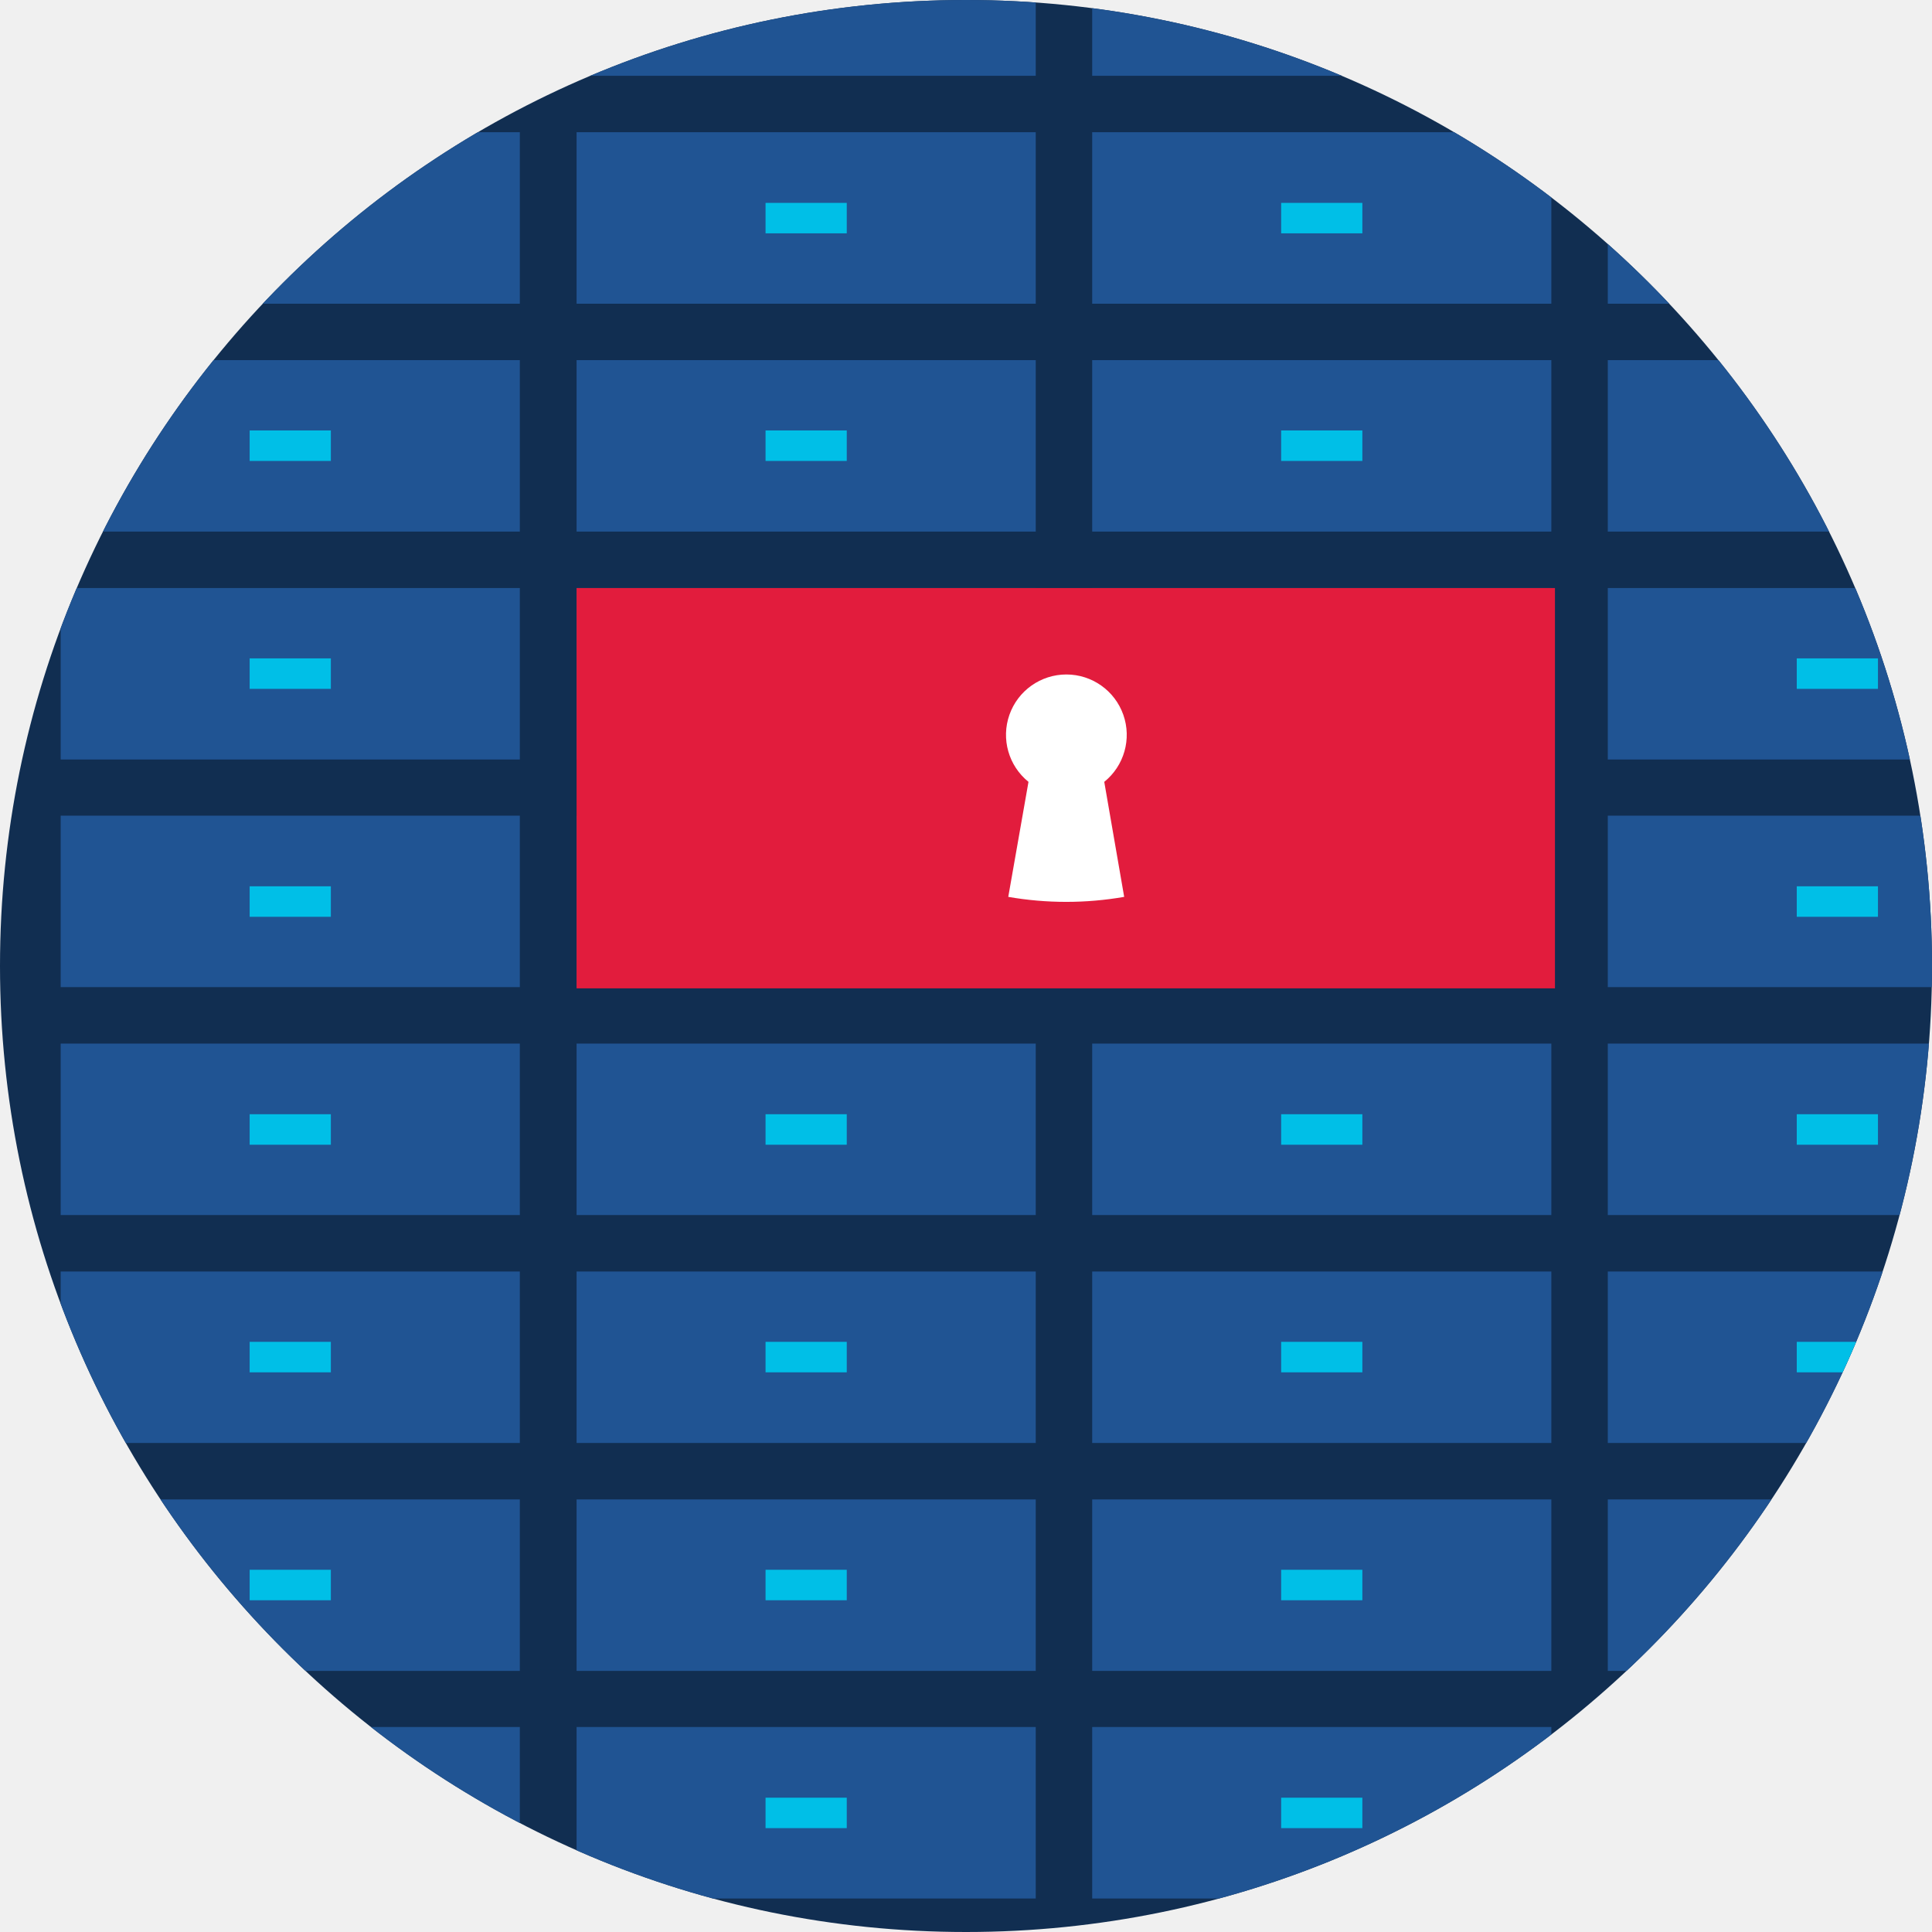
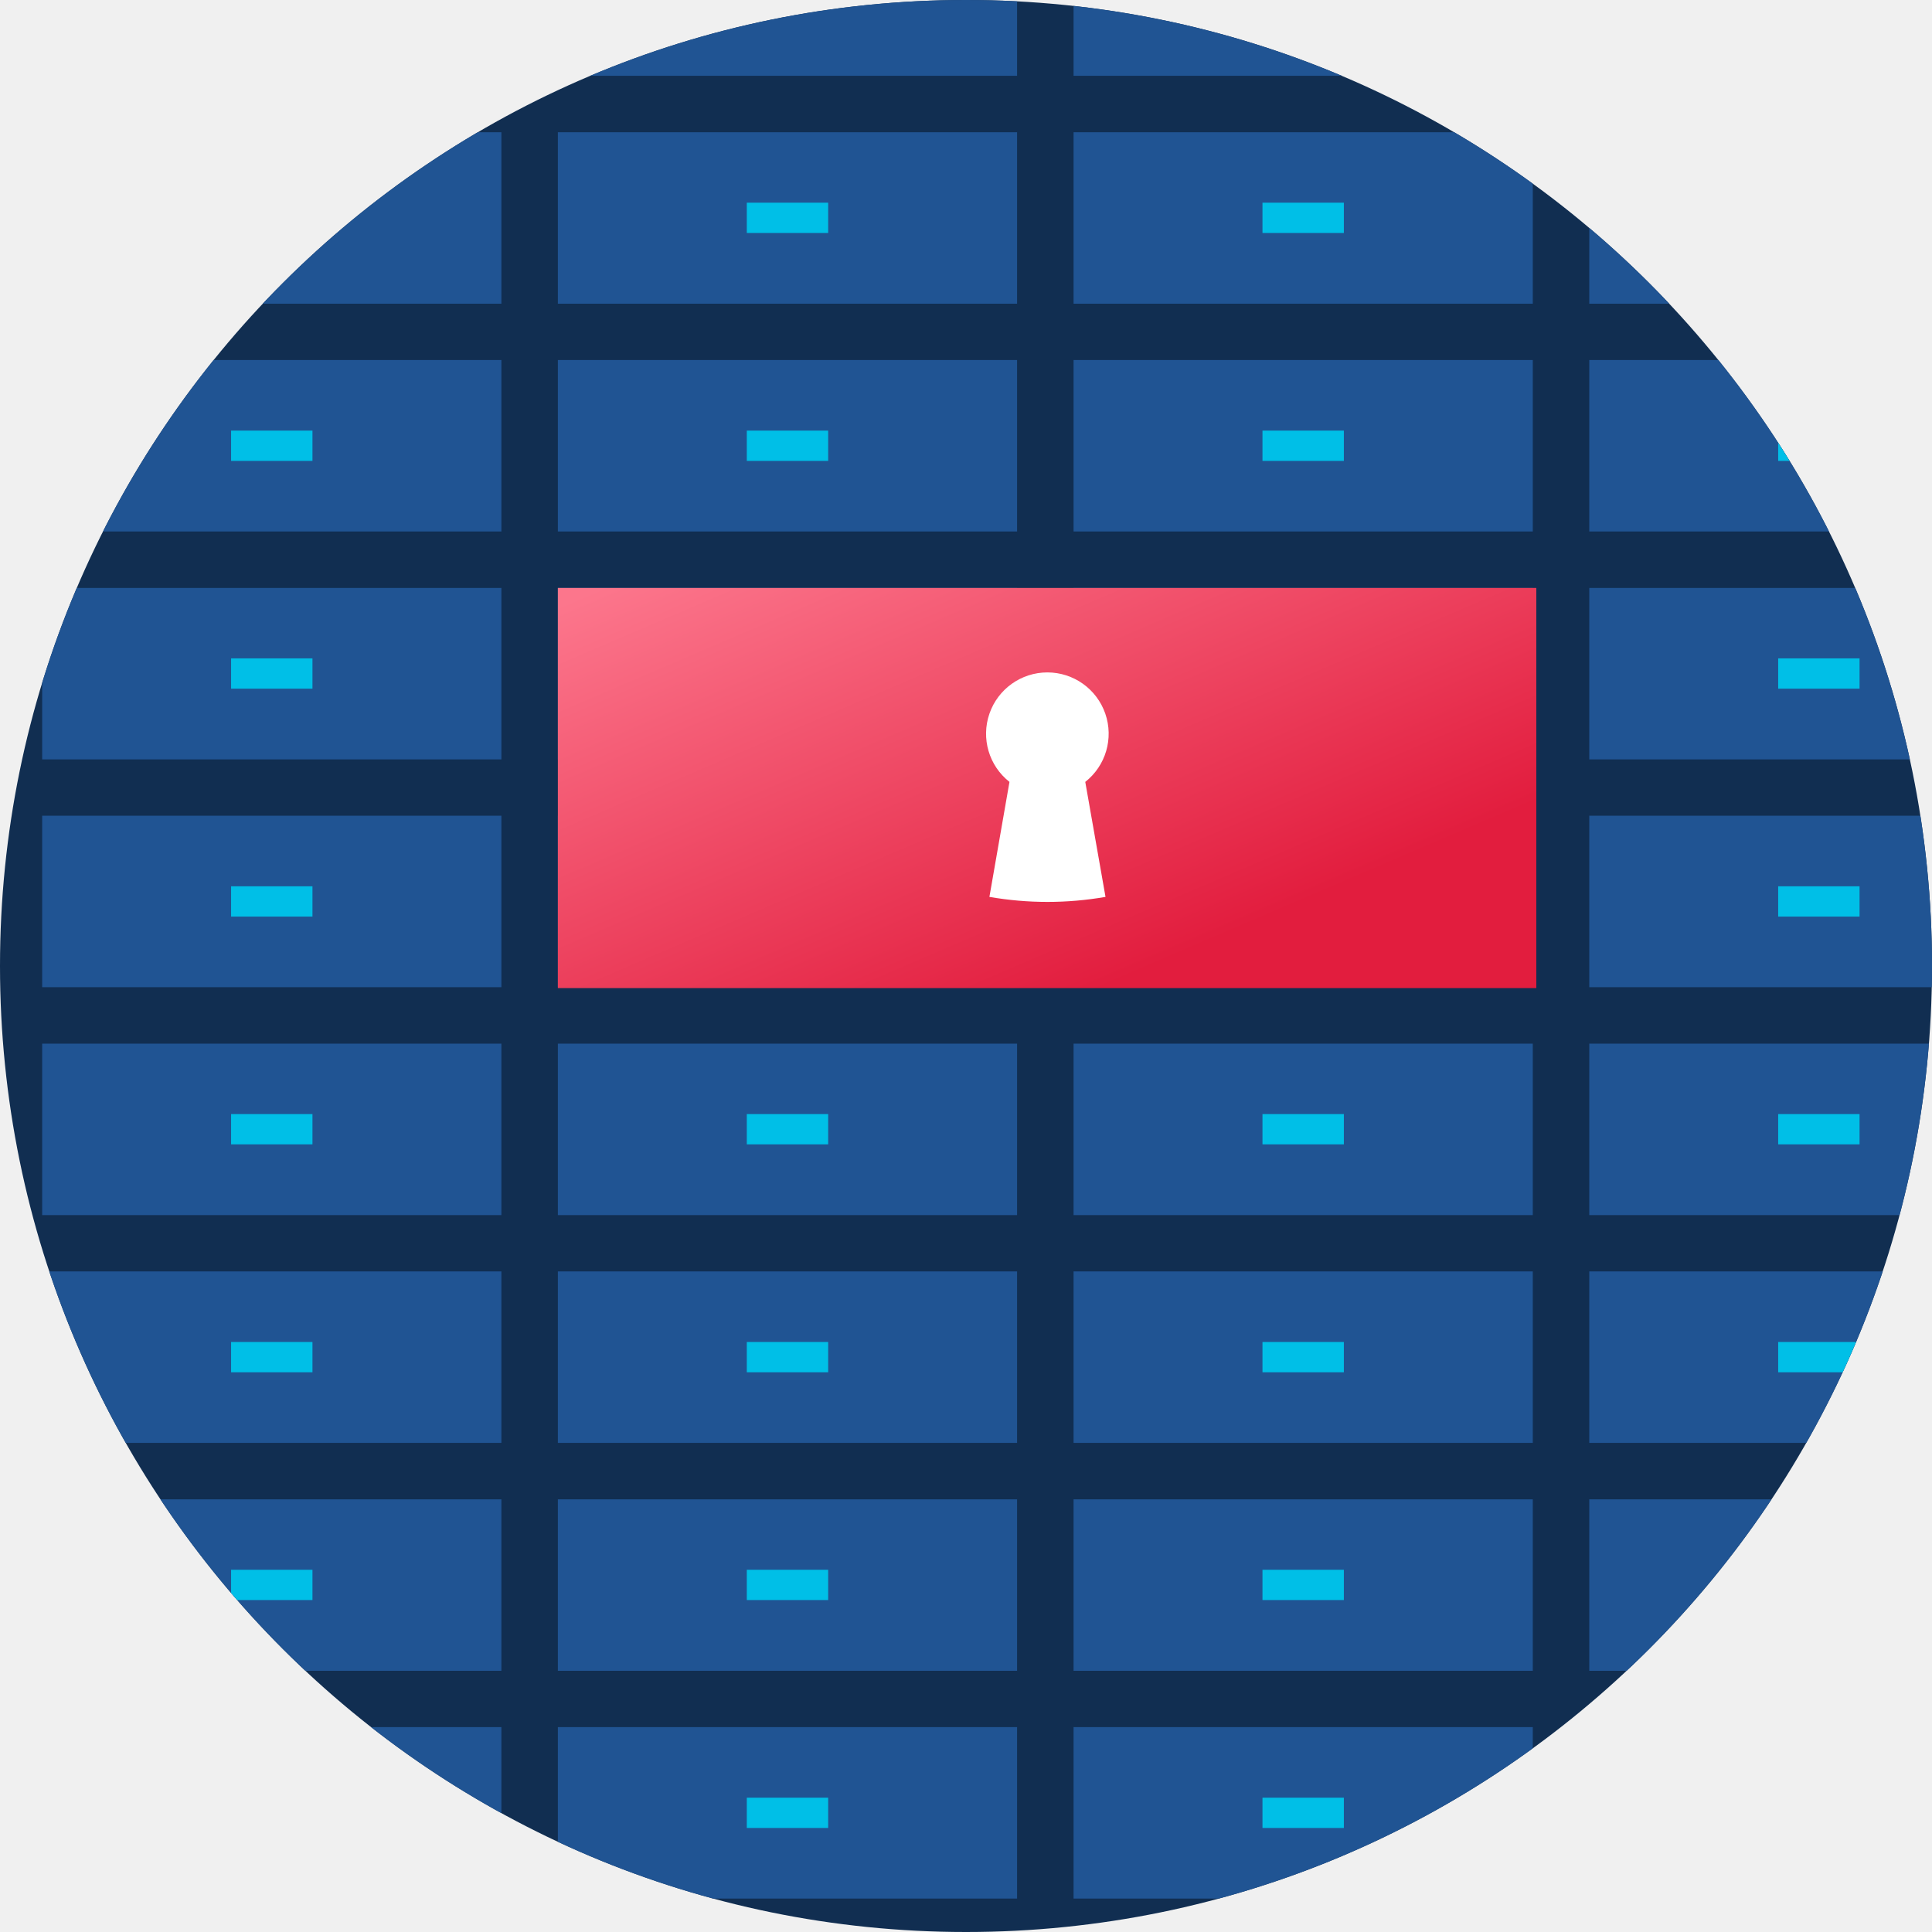
- <svg xmlns="http://www.w3.org/2000/svg" id="Layer_1" data-name="Layer 1" viewBox="0 0 64 64">
+ <svg xmlns="http://www.w3.org/2000/svg" viewBox="0 0 104 104">
  <defs>
-     <style>.cls-1{fill:none;}.cls-2{clip-path:url(#clip-path);}.cls-3{fill:#112e51;}.cls-4{fill:#205493;}.cls-5{fill:#00bfe7;}.cls-6{fill:#e21c3d;}.cls-7{fill:#fff;}</style>
    <clipPath id="clip-path">
-       <rect class="cls-1" width="64" height="64" rx="32" ry="32" />
+       <rect width="104" height="104" rx="52" ry="52" fill="none" />
    </clipPath>
+     <linearGradient id="New_Gradient_Swatch_3" x1="48.73" y1="24.59" x2="60.73" y2="52.59" gradientUnits="userSpaceOnUse">
+       <stop offset="0" stop-color="#fc768c" />
+       <stop offset="1" stop-color="#e21d3e" />
+     </linearGradient>
  </defs>
-   <g class="cls-2">
-     <rect class="cls-3" x="-0.25" y="-5.37" width="70.99" height="70.46" />
-     <rect class="cls-4" x="2.01" y="-3.17" width="15.21" height="5.68" />
-     <rect class="cls-5" x="8.27" y="-0.83" width="2.69" height="1.01" />
-     <rect class="cls-4" x="2.01" y="4.38" width="15.21" height="5.68" />
-     <rect class="cls-5" x="8.27" y="6.72" width="2.69" height="1.01" />
-     <rect class="cls-4" x="2.01" y="11.93" width="15.21" height="5.68" />
-     <rect class="cls-5" x="8.27" y="14.26" width="2.69" height="1.01" />
-     <rect class="cls-4" x="2.01" y="19.48" width="15.21" height="5.68" />
-     <rect class="cls-5" x="8.27" y="21.81" width="2.69" height="1.01" />
-     <rect class="cls-4" x="2.01" y="27.02" width="15.21" height="5.68" />
-     <rect class="cls-5" x="8.27" y="29.36" width="2.69" height="1.01" />
-     <rect class="cls-4" x="2.01" y="34.57" width="15.21" height="5.68" />
-     <rect class="cls-5" x="8.27" y="36.91" width="2.69" height="1.01" />
-     <rect class="cls-4" x="2.01" y="42.12" width="15.21" height="5.68" />
-     <rect class="cls-5" x="8.27" y="44.45" width="2.69" height="1.01" />
-     <rect class="cls-4" x="2.01" y="49.67" width="15.21" height="5.68" />
-     <rect class="cls-5" x="8.27" y="52" width="2.69" height="1.01" />
-     <rect class="cls-4" x="2.01" y="57.21" width="15.21" height="5.68" />
-     <rect class="cls-5" x="8.27" y="59.55" width="2.69" height="1.01" />
-     <rect class="cls-4" x="19.1" y="-3.17" width="15.21" height="5.68" />
-     <rect class="cls-5" x="25.36" y="-0.83" width="2.69" height="1.01" />
-     <rect class="cls-4" x="19.1" y="4.38" width="15.21" height="5.68" />
-     <rect class="cls-5" x="25.36" y="6.72" width="2.69" height="1.01" />
-     <rect class="cls-4" x="19.1" y="11.93" width="15.21" height="5.68" />
-     <rect class="cls-5" x="25.36" y="14.26" width="2.69" height="1.01" />
-     <rect class="cls-4" x="19.1" y="19.48" width="15.21" height="5.68" />
-     <rect class="cls-5" x="25.36" y="21.81" width="2.69" height="1.01" />
-     <rect class="cls-4" x="19.1" y="27.02" width="15.21" height="5.68" />
-     <rect class="cls-5" x="25.36" y="29.36" width="2.69" height="1.01" />
-     <rect class="cls-4" x="19.1" y="34.57" width="15.21" height="5.68" />
-     <rect class="cls-5" x="25.36" y="36.91" width="2.69" height="1.01" />
-     <rect class="cls-4" x="19.1" y="42.12" width="15.21" height="5.68" />
-     <rect class="cls-5" x="25.36" y="44.45" width="2.69" height="1.01" />
-     <rect class="cls-4" x="19.1" y="49.67" width="15.21" height="5.68" />
-     <rect class="cls-5" x="25.36" y="52" width="2.69" height="1.01" />
-     <rect class="cls-4" x="19.1" y="57.21" width="15.21" height="5.68" />
-     <rect class="cls-5" x="25.36" y="59.55" width="2.69" height="1.01" />
-     <rect class="cls-4" x="36.18" y="-3.17" width="15.21" height="5.68" />
-     <rect class="cls-5" x="42.44" y="-0.83" width="2.69" height="1.01" />
-     <rect class="cls-4" x="36.18" y="4.38" width="15.21" height="5.68" />
-     <rect class="cls-5" x="42.44" y="6.72" width="2.69" height="1.01" />
-     <rect class="cls-4" x="36.18" y="11.93" width="15.21" height="5.68" />
-     <rect class="cls-5" x="42.44" y="14.26" width="2.69" height="1.01" />
-     <rect class="cls-4" x="36.18" y="19.48" width="15.21" height="5.68" />
-     <rect class="cls-5" x="42.44" y="21.81" width="2.69" height="1.01" />
-     <rect class="cls-4" x="36.18" y="27.02" width="15.21" height="5.68" />
-     <rect class="cls-5" x="42.44" y="29.36" width="2.69" height="1.01" />
-     <rect class="cls-4" x="36.18" y="34.57" width="15.21" height="5.68" />
-     <rect class="cls-5" x="42.44" y="36.91" width="2.69" height="1.01" />
-     <rect class="cls-4" x="36.18" y="42.12" width="15.21" height="5.68" />
-     <rect class="cls-5" x="42.44" y="44.45" width="2.69" height="1.01" />
-     <rect class="cls-4" x="36.18" y="49.67" width="15.21" height="5.68" />
-     <rect class="cls-5" x="42.44" y="52" width="2.69" height="1.01" />
-     <rect class="cls-4" x="36.18" y="57.21" width="15.21" height="5.68" />
-     <rect class="cls-5" x="42.44" y="59.55" width="2.69" height="1.01" />
-     <g id="_Group_" data-name="&lt;Group&gt;">
-       <rect class="cls-4" x="53.26" y="-3.17" width="15.21" height="5.68" />
-       <rect class="cls-5" x="59.52" y="-0.83" width="2.69" height="1.01" />
+   <g id="Layer_2" data-name="Layer 2">
+     <g clip-path="url(#clip-path)">
+       <rect x="-1.41" y="-8.73" width="115.36" height="114.5" fill="#112e51" />
+       <rect x="2.27" y="-5.15" width="24.72" height="9.23" fill="#205493" />
+       <rect x="12.44" y="-1.35" width="4.38" height="1.63" fill="#00bfe7" />
+       <rect x="2.27" y="7.12" width="24.72" height="9.23" fill="#205493" />
+       <rect x="12.44" y="10.91" width="4.38" height="1.63" fill="#00bfe7" />
+       <rect x="2.27" y="19.38" width="24.72" height="9.23" fill="#205493" />
+       <rect x="12.44" y="23.18" width="4.38" height="1.63" fill="#00bfe7" />
+       <rect x="2.27" y="31.65" width="24.72" height="9.23" fill="#205493" />
+       <rect x="12.44" y="35.44" width="4.38" height="1.63" fill="#00bfe7" />
+       <rect x="2.27" y="43.91" width="24.72" height="9.23" fill="#205493" />
+       <rect x="12.44" y="47.71" width="4.38" height="1.63" fill="#00bfe7" />
+       <rect x="2.27" y="56.18" width="24.72" height="9.23" fill="#205493" />
+       <rect x="12.44" y="59.97" width="4.38" height="1.63" fill="#00bfe7" />
+       <rect x="2.27" y="68.44" width="24.72" height="9.23" fill="#205493" />
+       <rect x="12.44" y="72.24" width="4.38" height="1.63" fill="#00bfe7" />
+       <rect x="2.27" y="80.71" width="24.72" height="9.23" fill="#205493" />
+       <rect x="12.44" y="84.5" width="4.38" height="1.63" fill="#00bfe7" />
+       <rect x="2.27" y="92.97" width="24.72" height="9.23" fill="#205493" />
+       <rect x="12.44" y="96.77" width="4.38" height="1.63" fill="#00bfe7" />
+       <rect x="30.03" y="-5.15" width="24.72" height="9.23" fill="#205493" />
+       <rect x="40.2" y="-1.35" width="4.38" height="1.63" fill="#00bfe7" />
+       <rect x="30.03" y="7.12" width="24.72" height="9.23" fill="#205493" />
+       <rect x="40.2" y="10.91" width="4.38" height="1.63" fill="#00bfe7" />
+       <rect x="30.03" y="19.38" width="24.72" height="9.23" fill="#205493" />
+       <rect x="40.2" y="23.18" width="4.38" height="1.63" fill="#00bfe7" />
+       <rect x="30.03" y="31.65" width="24.72" height="9.23" fill="#205493" />
+       <rect x="40.2" y="35.44" width="4.38" height="1.63" fill="#00bfe7" />
+       <rect x="30.03" y="43.91" width="24.72" height="9.23" fill="#205493" />
+       <rect x="40.2" y="47.71" width="4.38" height="1.63" fill="#00bfe7" />
+       <rect x="30.03" y="56.18" width="24.72" height="9.23" fill="#205493" />
+       <rect x="40.2" y="59.97" width="4.38" height="1.63" fill="#00bfe7" />
+       <rect x="30.03" y="68.44" width="24.72" height="9.23" fill="#205493" />
+       <rect x="40.2" y="72.24" width="4.38" height="1.63" fill="#00bfe7" />
+       <rect x="30.03" y="80.71" width="24.72" height="9.23" fill="#205493" />
+       <rect x="40.2" y="84.5" width="4.38" height="1.63" fill="#00bfe7" />
+       <rect x="30.03" y="92.97" width="24.72" height="9.23" fill="#205493" />
+       <rect x="40.2" y="96.77" width="4.38" height="1.63" fill="#00bfe7" />
+       <rect x="57.79" y="-5.15" width="24.72" height="9.23" fill="#205493" />
+       <rect x="67.96" y="-1.35" width="4.38" height="1.63" fill="#00bfe7" />
+       <rect x="57.79" y="7.12" width="24.72" height="9.23" fill="#205493" />
+       <rect x="67.96" y="10.91" width="4.38" height="1.63" fill="#00bfe7" />
+       <rect x="57.79" y="19.38" width="24.72" height="9.23" fill="#205493" />
+       <rect x="67.96" y="23.18" width="4.38" height="1.63" fill="#00bfe7" />
+       <rect x="57.79" y="31.65" width="24.72" height="9.23" fill="#205493" />
+       <rect x="67.96" y="35.44" width="4.38" height="1.63" fill="#00bfe7" />
+       <rect x="57.79" y="43.91" width="24.72" height="9.23" fill="#205493" />
+       <rect x="67.96" y="47.71" width="4.38" height="1.63" fill="#00bfe7" />
+       <rect x="57.79" y="56.18" width="24.72" height="9.23" fill="#205493" />
+       <rect x="67.96" y="59.97" width="4.38" height="1.63" fill="#00bfe7" />
+       <rect x="57.79" y="68.44" width="24.72" height="9.23" fill="#205493" />
+       <rect x="67.96" y="72.24" width="4.38" height="1.63" fill="#00bfe7" />
+       <rect x="57.79" y="80.71" width="24.72" height="9.23" fill="#205493" />
+       <rect x="67.96" y="84.5" width="4.38" height="1.63" fill="#00bfe7" />
+       <rect x="57.79" y="92.97" width="24.72" height="9.23" fill="#205493" />
+       <rect x="67.96" y="96.77" width="4.38" height="1.63" fill="#00bfe7" />
+       <g id="_Group_" data-name="&lt;Group&gt;">
+         <rect x="85.55" y="-5.15" width="24.72" height="9.23" fill="#205493" />
+         <rect x="95.72" y="-1.35" width="4.38" height="1.63" fill="#00bfe7" />
+       </g>
+       <rect x="85.55" y="7.12" width="24.72" height="9.23" fill="#205493" />
+       <rect x="95.72" y="10.91" width="4.38" height="1.63" fill="#00bfe7" />
+       <rect x="85.55" y="19.38" width="24.72" height="9.23" fill="#205493" />
+       <rect x="95.72" y="23.18" width="4.38" height="1.63" fill="#00bfe7" />
+       <rect x="85.55" y="31.65" width="24.72" height="9.23" fill="#205493" />
+       <rect x="95.72" y="35.44" width="4.38" height="1.63" fill="#00bfe7" />
+       <rect x="85.55" y="43.91" width="24.72" height="9.23" fill="#205493" />
+       <rect x="95.72" y="47.71" width="4.38" height="1.63" fill="#00bfe7" />
+       <rect x="85.55" y="56.18" width="24.72" height="9.23" fill="#205493" />
+       <rect x="95.72" y="59.97" width="4.38" height="1.63" fill="#00bfe7" />
+       <rect x="85.55" y="68.44" width="24.72" height="9.23" fill="#205493" />
+       <rect x="95.72" y="72.24" width="4.38" height="1.63" fill="#00bfe7" />
+       <rect x="85.55" y="80.71" width="24.72" height="9.23" fill="#205493" />
+       <rect x="95.72" y="84.5" width="4.38" height="1.63" fill="#00bfe7" />
+       <rect x="85.55" y="92.97" width="24.72" height="9.23" fill="#205493" />
+       <rect x="95.72" y="96.77" width="4.38" height="1.63" fill="#00bfe7" />
+       <rect x="30.03" y="31.65" width="52.67" height="21.54" fill="url(#New_Gradient_Swatch_3)" />
+       <path d="M59.51,48.28a18.22,18.22,0,0,1-6.25,0l1.08-6.19a3.3,3.3,0,1,1,4.08,0Z" fill="#fff" />
    </g>
-     <rect class="cls-4" x="53.26" y="4.38" width="15.21" height="5.68" />
-     <rect class="cls-5" x="59.52" y="6.72" width="2.69" height="1.01" />
-     <rect class="cls-4" x="53.26" y="11.93" width="15.21" height="5.68" />
-     <rect class="cls-5" x="59.52" y="14.26" width="2.69" height="1.01" />
-     <rect class="cls-4" x="53.26" y="19.48" width="15.21" height="5.68" />
-     <rect class="cls-5" x="59.52" y="21.81" width="2.69" height="1.01" />
-     <rect class="cls-4" x="53.26" y="27.02" width="15.21" height="5.68" />
-     <rect class="cls-5" x="59.52" y="29.36" width="2.69" height="1.01" />
-     <rect class="cls-4" x="53.26" y="34.57" width="15.21" height="5.68" />
-     <rect class="cls-5" x="59.52" y="36.91" width="2.69" height="1.01" />
-     <rect class="cls-4" x="53.26" y="42.12" width="15.21" height="5.68" />
-     <rect class="cls-5" x="59.52" y="44.45" width="2.69" height="1.01" />
-     <rect class="cls-4" x="53.26" y="49.67" width="15.21" height="5.68" />
-     <rect class="cls-5" x="59.52" y="52" width="2.69" height="1.01" />
-     <rect class="cls-4" x="53.26" y="57.21" width="15.21" height="5.68" />
-     <rect class="cls-5" x="59.52" y="59.55" width="2.69" height="1.01" />
-     <rect class="cls-6" x="19.1" y="19.48" width="32.41" height="13.26" />
-     <path class="cls-7" d="M37.24,29.71a11.21,11.21,0,0,1-3.84,0l.67-3.81a2,2,0,1,1,2.51,0Z" />
  </g>
</svg>
